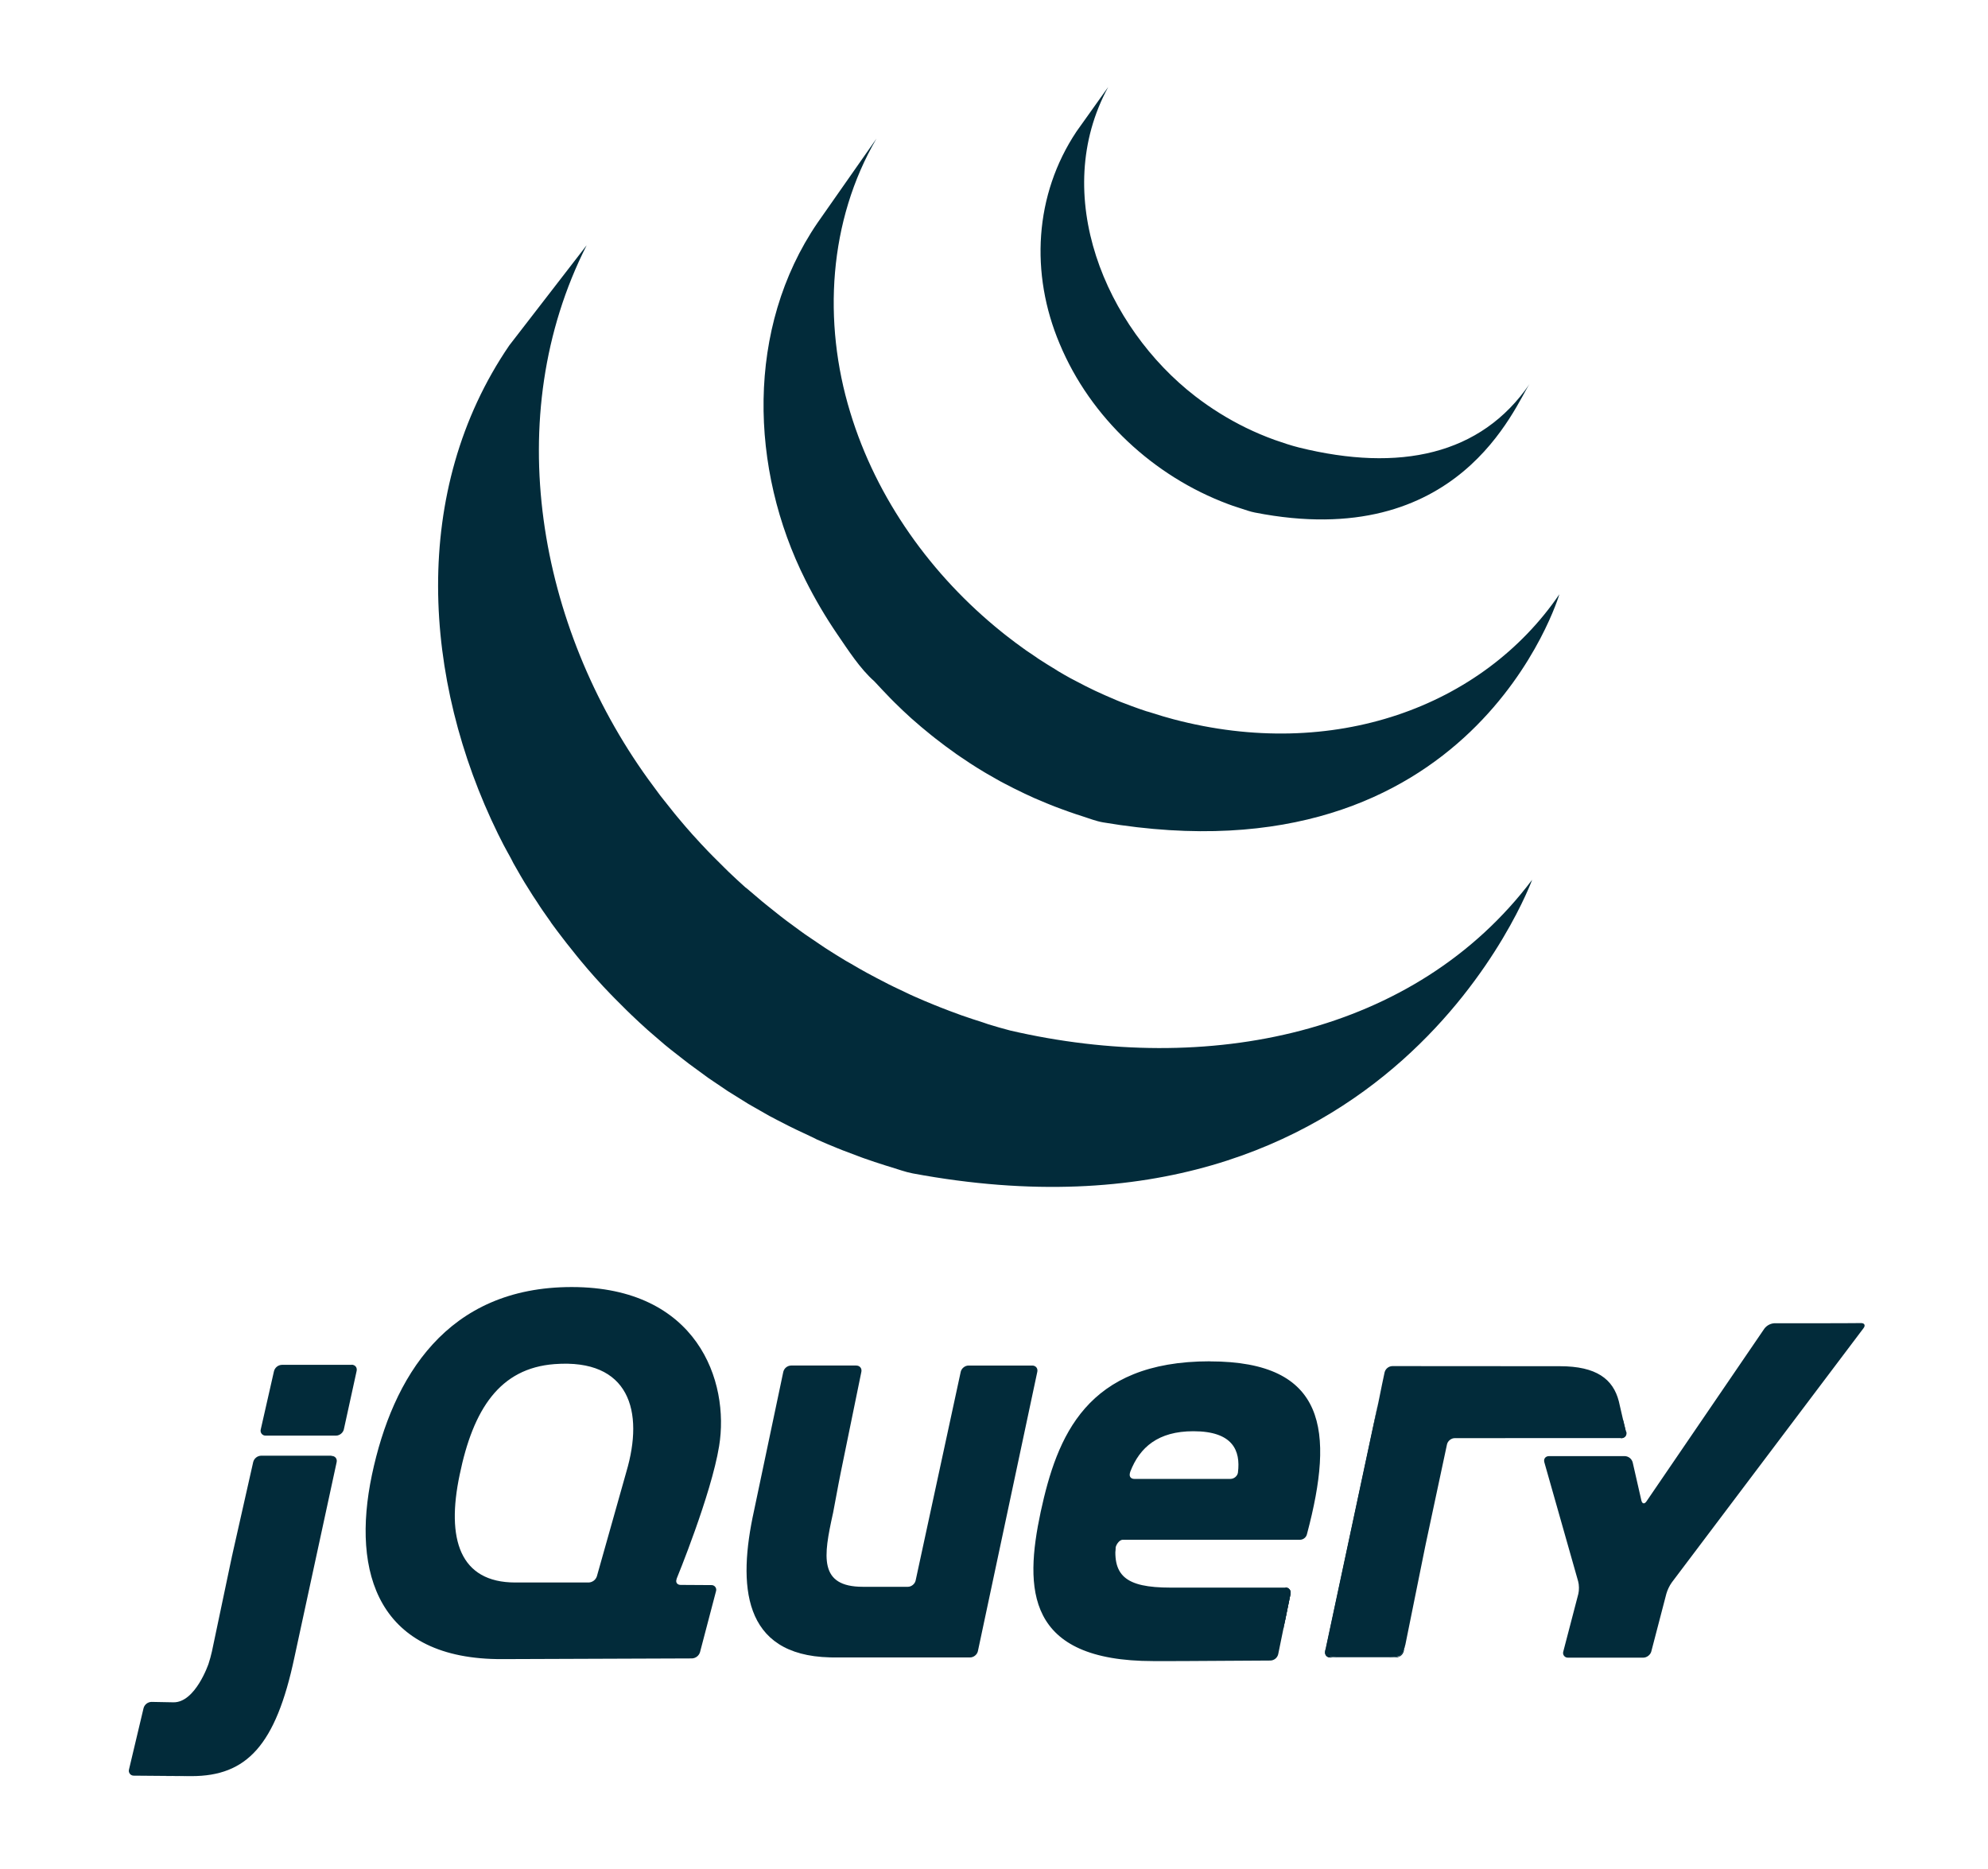
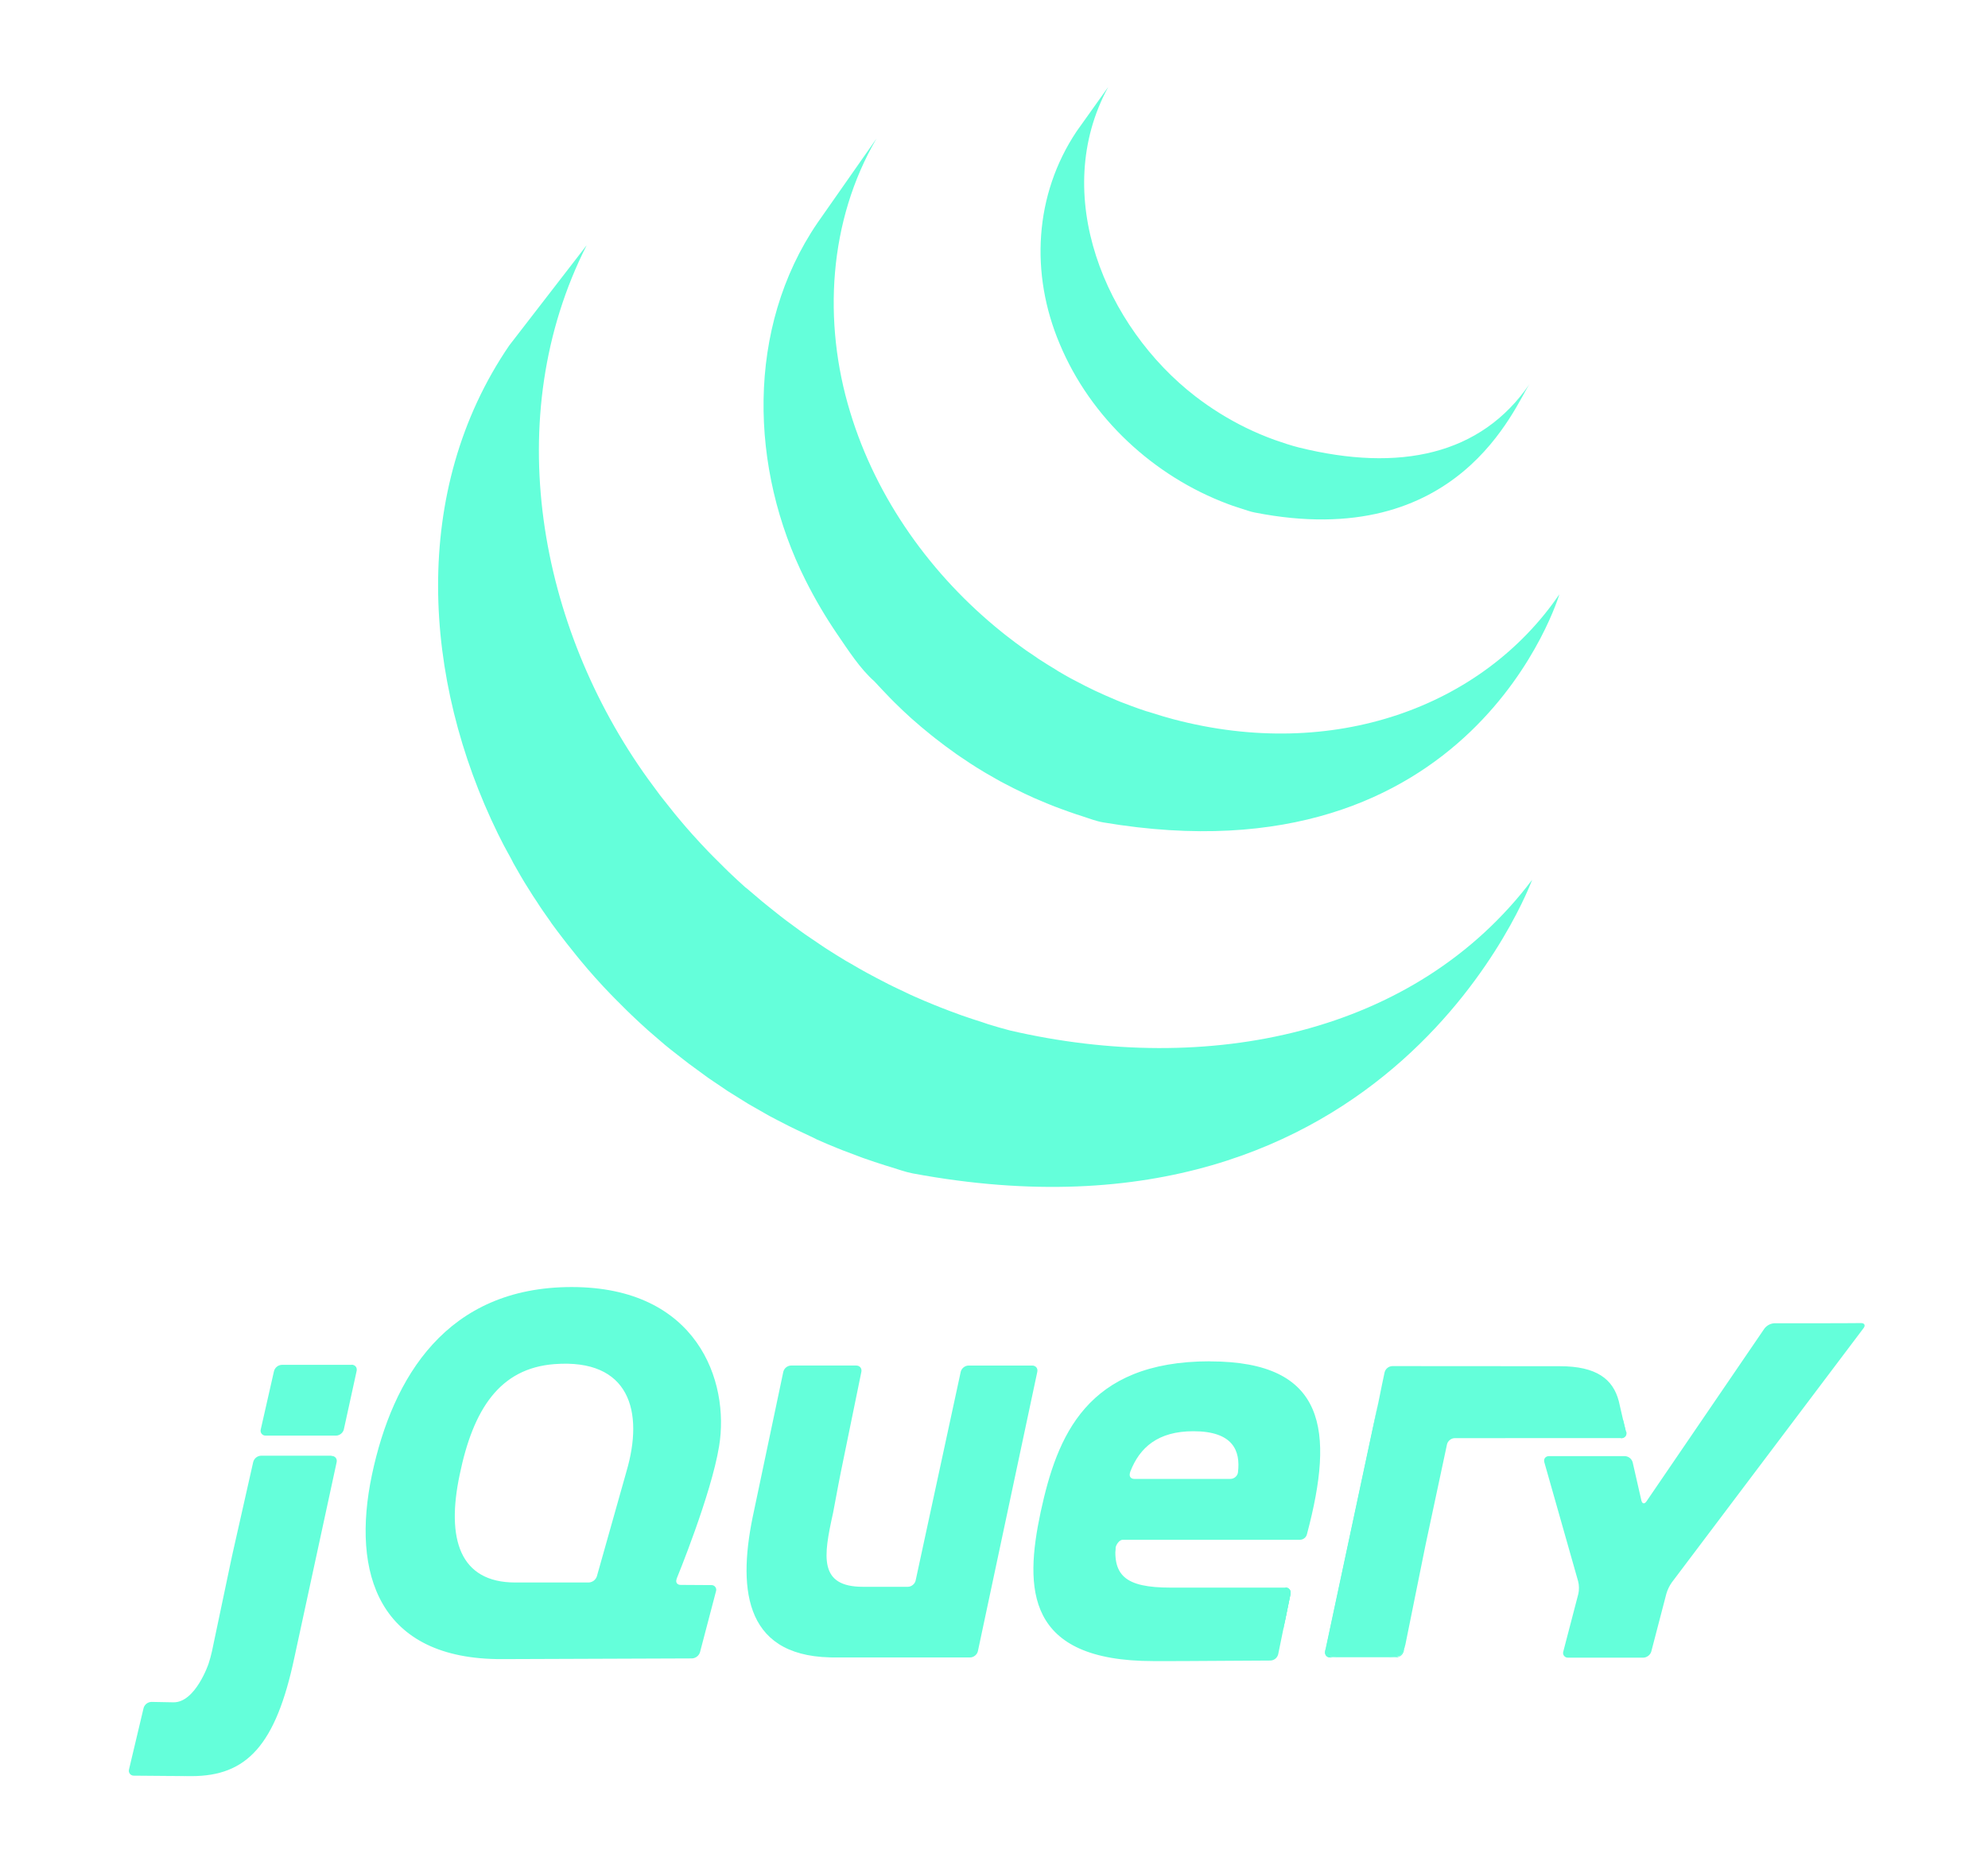
<svg xmlns="http://www.w3.org/2000/svg" height="94" width="100">
  <g transform="matrix(.945094 0 0 .945094 6.301403 4.347014)">
-     <path d="M20.44 13.78c-5.283 7.733-4.625 17.793-.6 26l.296.585.2.37c.037.072.08.143.118.213.07.13.14.255.2.383l.385.673.22.37.447.712.2.3c.2.32.426.638.648.952.005.008.012.017.018.025.035.05.074.1.1.15.192.27.4.536.6.8l.222.288.545.682.208.254a31.65 31.65 0 0 0 .76.884l.016.016c.01.013.02.02.03.033a23.73 23.73 0 0 0 .772.83l.248.254.617.616.252.244a34.49 34.49 0 0 0 .845.783l.16.14.767.66.318.258.64.5.342.265.978.715c.025.017.047.035.072.052.23.16.463.315.697.47l.302.205 1.092.68.302.173.82.468c.15.082.303.16.453.238l.586.3.135.066.24.118.93.438.197.1a32.93 32.93 0 0 0 1.084.459l.264.106 1.023.386.128.046a34.62 34.62 0 0 0 1.14.38l.275.084c.4.12.775.263 1.177.34C67.457 62.6 74.88 42.218 74.88 42.218c-6.233 8.27-17.296 10.45-27.778 8.023-.397-.1-.782-.217-1.17-.334l-.292-.1c-.378-.118-.754-.243-1.126-.373l-.155-.057a35.02 35.02 0 0 1-.993-.375l-.28-.112a31.57 31.57 0 0 1-1.072-.454l-.214-.096-.904-.43-.26-.128a30.9 30.9 0 0 1-.7-.363l-.467-.25a26.89 26.89 0 0 1-.838-.479l-.283-.16c-.368-.22-.732-.45-1.092-.68-.1-.065-.196-.134-.295-.2l-.777-.526-.25-.18-.735-.54-.326-.25-.663-.528-.296-.24-.825-.7c-.028-.025-.06-.05-.1-.077-.294-.263-.583-.533-.868-.804l-.244-.24-.624-.622-.244-.25a31.33 31.33 0 0 1-.765-.824c-.012-.014-.026-.027-.038-.04a31.49 31.49 0 0 1-.776-.9l-.203-.246-.56-.703-.205-.26-.645-.875c-5.82-8.085-7.9-19.235-3.26-28.393M36.84 7.264c-3.82 5.6-3.613 13.094-.633 19.016a24.87 24.87 0 0 0 1.69 2.873c.572.835 1.207 1.83 1.967 2.5.275.3.563.6.857.906.074.077.15.15.226.227a25.21 25.21 0 0 0 .876.829c.012.01.023.022.036.032a26.31 26.31 0 0 0 1.031.87l.232.184a25.13 25.13 0 0 0 1.07.796.6.6 0 0 0 .03.023c.16.113.325.22.488.328.078.052.152.107.23.156a21.65 21.65 0 0 0 .793.495l.112.066.7.4c.082.047.166.088.25.132l.5.258c.025.013.05.023.074.035.337.17.676.33 1.023.485.074.033.15.063.226.095.277.12.557.236.84.347l.36.134a26.33 26.33 0 0 0 .77.273l.348.113c.367.117.73.263 1.113.328 19.725 3.328 24.28-12.14 24.28-12.14-4.105 6.02-12.054 8.894-20.538 6.652a21.09 21.09 0 0 1-1.117-.33c-.113-.035-.224-.072-.336-.1a22.36 22.36 0 0 1-.781-.274l-.353-.134c-.283-.1-.563-.225-.84-.345-.076-.033-.152-.063-.227-.098a19.53 19.53 0 0 1-1.03-.487c-.174-.087-.345-.178-.516-.268l-.298-.156a20.05 20.05 0 0 1-.653-.375l-.156-.1a25.46 25.46 0 0 1-.79-.492c-.08-.052-.158-.1-.238-.162l-.512-.345a27.46 27.46 0 0 1-1.066-.794l-.24-.192c-3.713-2.986-6.657-7.066-8.056-11.693-1.467-4.8-1.15-10.185 1.4-14.556m10.648-.38c-2.252 3.376-2.473 7.568-.9 11.296 1.648 3.957 5.025 7.062 8.966 8.533.162.062.325.117.5.173l.216.07c.232.074.463.16.702.206 10.892 2.143 13.846-5.692 14.632-6.845-2.588 3.795-6.937 4.706-12.273 3.387-.42-.105-.885-.26-1.3-.406a15.62 15.62 0 0 1-1.533-.649 15.81 15.81 0 0 1-2.688-1.671C52.167 12.8 49.2 5.762 52.316.03" fill="#022b3aff" />
-     <g fill="#022b3aff">
+     <path d="M20.44 13.78c-5.283 7.733-4.625 17.793-.6 26l.296.585.2.37c.037.072.08.143.118.213.07.13.14.255.2.383l.385.673.22.37.447.712.2.3c.2.32.426.638.648.952.005.008.012.017.018.025.035.05.074.1.1.15.192.27.4.536.6.8l.222.288.545.682.208.254a31.65 31.65 0 0 0 .76.884l.016.016c.01.013.02.02.03.033a23.73 23.73 0 0 0 .772.83l.248.254.617.616.252.244a34.49 34.49 0 0 0 .845.783l.16.14.767.66.318.258.64.5.342.265.978.715c.025.017.047.035.072.052.23.16.463.315.697.47l.302.205 1.092.68.302.173.82.468c.15.082.303.16.453.238l.586.3.135.066.24.118.93.438.197.1a32.93 32.93 0 0 0 1.084.459l.264.106 1.023.386.128.046a34.62 34.62 0 0 0 1.14.38l.275.084c.4.12.775.263 1.177.34C67.457 62.6 74.88 42.218 74.88 42.218c-6.233 8.27-17.296 10.45-27.778 8.023-.397-.1-.782-.217-1.17-.334l-.292-.1c-.378-.118-.754-.243-1.126-.373l-.155-.057a35.02 35.02 0 0 1-.993-.375l-.28-.112a31.57 31.57 0 0 1-1.072-.454l-.214-.096-.904-.43-.26-.128a30.9 30.9 0 0 1-.7-.363l-.467-.25a26.89 26.89 0 0 1-.838-.479l-.283-.16c-.368-.22-.732-.45-1.092-.68-.1-.065-.196-.134-.295-.2l-.777-.526-.25-.18-.735-.54-.326-.25-.663-.528-.296-.24-.825-.7c-.028-.025-.06-.05-.1-.077-.294-.263-.583-.533-.868-.804l-.244-.24-.624-.622-.244-.25a31.33 31.33 0 0 1-.765-.824c-.012-.014-.026-.027-.038-.04a31.49 31.49 0 0 1-.776-.9l-.203-.246-.56-.703-.205-.26-.645-.875c-5.82-8.085-7.9-19.235-3.26-28.393M36.84 7.264c-3.82 5.6-3.613 13.094-.633 19.016a24.87 24.87 0 0 0 1.69 2.873c.572.835 1.207 1.83 1.967 2.5.275.3.563.6.857.906.074.077.15.15.226.227a25.21 25.21 0 0 0 .876.829c.012.01.023.022.036.032a26.31 26.31 0 0 0 1.031.87l.232.184a25.13 25.13 0 0 0 1.07.796.6.6 0 0 0 .03.023c.16.113.325.22.488.328.078.052.152.107.23.156a21.65 21.65 0 0 0 .793.495l.112.066.7.4c.082.047.166.088.25.132l.5.258c.025.013.05.023.074.035.337.17.676.33 1.023.485.074.033.15.063.226.095.277.12.557.236.84.347l.36.134a26.33 26.33 0 0 0 .77.273l.348.113c.367.117.73.263 1.113.328 19.725 3.328 24.28-12.14 24.28-12.14-4.105 6.02-12.054 8.894-20.538 6.652a21.09 21.09 0 0 1-1.117-.33c-.113-.035-.224-.072-.336-.1a22.36 22.36 0 0 1-.781-.274l-.353-.134c-.283-.1-.563-.225-.84-.345-.076-.033-.152-.063-.227-.098a19.53 19.53 0 0 1-1.03-.487c-.174-.087-.345-.178-.516-.268l-.298-.156a20.05 20.05 0 0 1-.653-.375l-.156-.1a25.46 25.46 0 0 1-.79-.492c-.08-.052-.158-.1-.238-.162l-.512-.345a27.46 27.46 0 0 1-1.066-.794l-.24-.192c-3.713-2.986-6.657-7.066-8.056-11.693-1.467-4.8-1.15-10.185 1.4-14.556m10.648-.38c-2.252 3.376-2.473 7.568-.9 11.296 1.648 3.957 5.025 7.062 8.966 8.533.162.062.325.117.5.173l.216.07c.232.074.463.16.702.206 10.892 2.143 13.846-5.692 14.632-6.845-2.588 3.795-6.937 4.706-12.273 3.387-.42-.105-.885-.26-1.3-.406a15.62 15.62 0 0 1-1.533-.649 15.81 15.81 0 0 1-2.688-1.671C52.167 12.8 49.2 5.762 52.316.03" fill="#64ffda" />
+     <g fill="#64ffda">
      <path d="M26.576 74.06l-.738 2.616.738-2.615zm3.796 5.678l-.813-.005.813.005zm-.2 3.906l-4.872.018 4.872-.018zm1.02-3.9l-.814-.005.814.005zm-.582 3.568l.85-3.237-.85 3.237zm17.93-14.907l-1.58 7.433 1.58-7.433zm-4.065 0l-1.2 5.553 1.2-5.553z" />
      <path d="M48.26 68.07h-3.38c-.188 0-.374.15-.414.334l-2.4 11.107c-.04.183-.226.333-.413.333H39.26c-2.368 0-2.094-1.637-1.6-3.88l.015-.068.287-1.53.124-.63 1.092-5.332c.038-.184-.085-.335-.273-.335h-3.47a.44.44 0 0 0-.412.334l-1.563 7.414c-.86 3.924-.632 7.666 4.04 7.783l.135.003h7.332c.188 0 .373-.15.413-.334l3.162-14.866c.04-.184-.083-.334-.27-.334zm13.487 11.813c.188 0 .3.15.273.334l-.328 1.605m-.328 1.606l.328-1.606-.328 1.606zm-.412.338l-6.23.03 6.23-.03z" />
      <path d="M52.704 77.817c-.003-.176.197-.478.385-.478l-.422-.007c-.2 1.914.037.485.037.485zm2.326 5.978h-.065.065zm6.717-3.912c.188 0 .3.15.273.334l-.382 1.866M56.63 83.8h-.014.014zm-.83-.006h-.048.048zm-.253.001h-.08.08zm-.247 0h-.07.07zm.462-.001h-.205.205z" />
      <path d="M56.617 83.8l-.816.003.816-.003zm4.337-.025l-4.325.026 4.325-.026zm.4-.347l.275-1.344-.275 1.345zm-5.896.367H55.3h.178zm-.495 0h-.24.24zm.257 0h-.2.2zM5.76 77.857l.525-2.328-.6 2.66-.07.334.146-.668zm6.286-9.825H8.333a.45.45 0 0 0-.417.333l-.704 3.1a.26.26 0 0 0 .266.333h3.742c.188 0 .374-.15.414-.333l.68-3.107c.04-.183-.08-.333-.27-.333zm-.808 5.168l-1.1 5.038 1.1-5.038zM.452 89.895l3.062.024c-.904 0-2.397-.017-3.063-.025z" />
      <path d="M6.8 73.2l-.526 2.328L6.8 73.2zm4.17-.333H7.227a.45.45 0 0 0-.417.333l-1.05 4.656-.146.668-1 4.753a7.16 7.16 0 0 1-.18.657s-.7 2.08-1.874 2.057l-1.165-.022a.45.45 0 0 0-.42.326L.2 89.558a.26.26 0 0 0 .261.336l3.063.025c2.936 0 4.483-1.627 5.476-6.307l2.25-10.4c.04-.183-.082-.333-.27-.333zm53.162 10.738c-.188 0-.3-.15-.27-.334l2.815-13.186m1.367 13.185l1.14-5.628-1.14 5.628z" />
      <path d="M63.903 83.438c-.023-.092-.01-.317.03-.5l1.336-6.26-1.408 6.593c-.04.184.082.334.27.334h.342c-.188 0-.548-.075-.57-.167zm3.92.092c-.102.04-.34.075-.528.075h.342a.44.44 0 0 0 .41-.335l.068-.334c-.037.184-.2.553-.3.594zm.79-3.074l.503-2.484-.503 2.484zm11.108-9.488l.155.64c.043.183-.076.332-.263.333" />
      <path d="M68.112 82.936l.5-2.48-.5 2.48zM79.568 70.3l.153.656-.153-.656zm-10.452 7.672l.138-.664.537-2.515-.608 2.848-.067.33zm-2.393-8.104l-.117.55-1.336 6.26 1.408-6.593.045-.216z" />
      <path d="M79.877 71.608l-.155-.64-.23-1c-.304-1.18-1.196-1.863-3.134-1.863l-8.92-.006a.44.44 0 0 0-.412.334l-.138.653-.2.987-2.744 12.853c-.04.184-.053.4-.03.5s.383.167.57.167h2.82c.188 0 .425-.034.528-.075s.254-.4.3-.594l1.07-5.294 1.145-5.364c.04-.183.225-.332.412-.333l8.873-.004c.187 0 .306-.15.263-.333zM91.3 65.815l-.683.003h-2.84a.73.73 0 0 0-.534.282l-6.28 9.2c-.106.155-.227.132-.27-.05l-.462-2.027a.45.45 0 0 0-.417-.333h-4.037c-.188 0-.3.147-.248.328l1.8 6.338c.052.18.055.477.01.66l-.8 3.067a.25.25 0 0 0 .257.331h4c.188 0 .38-.15.426-.33l.8-3.067a2.04 2.04 0 0 1 .29-.604L92.518 66.08c.113-.15.052-.272-.136-.27l-1.07.007zm-32.076 7.937c-.024.2-.212.35-.4.35h-5.12c-.177 0-.267-.12-.24-.27l.004-.027.023-.087c.5-1.3 1.485-2.153 3.356-2.153 2.107 0 2.518 1.03 2.375 2.187zm-1.502-5.908c-6.57 0-8.127 3.988-9 8.013-.874 4.103-.798 7.94 6 7.94H55.8l.83-.003 4.326-.026a.44.44 0 0 0 .407-.335l.657-3.212c.038-.184-.085-.334-.273-.334h-6.112c-2.43 0-3.153-.646-2.887-2.545h9.77c.16-.003.305-.1.362-.252.01-.027.02-.056.024-.085 1.45-5.47 1.034-9.157-5.18-9.157zM26.668 73.73l-.092.327c0 .001-.738 2.616-.738 2.616l-.738 2.614a.48.48 0 0 1-.434.328H20.76c-2.962 0-3.683-2.317-2.962-5.734.72-3.495 2.135-5.668 5.05-5.888 3.984-.3 4.78 2.502 3.82 5.736zm2.678 5.685s1.84-4.47 2.26-7.053c.57-3.457-1.16-8.47-7.845-8.47-6.647 0-9.533 4.786-10.634 10-1.1 5.24.342 9.836 6.95 9.8l10.086-.037a.47.47 0 0 0 .427-.332l.85-3.238a.25.25 0 0 0-.255-.332l-1.627-.01c-.16-.001-.25-.104-.232-.24.004-.025.01-.05.02-.076z" />
      <path d="M62.25 76.424c0 .124-.1.224-.224.224s-.224-.1-.224-.224.1-.224.224-.224.224.1.224.224z" />
    </g>
  </g>
</svg>
